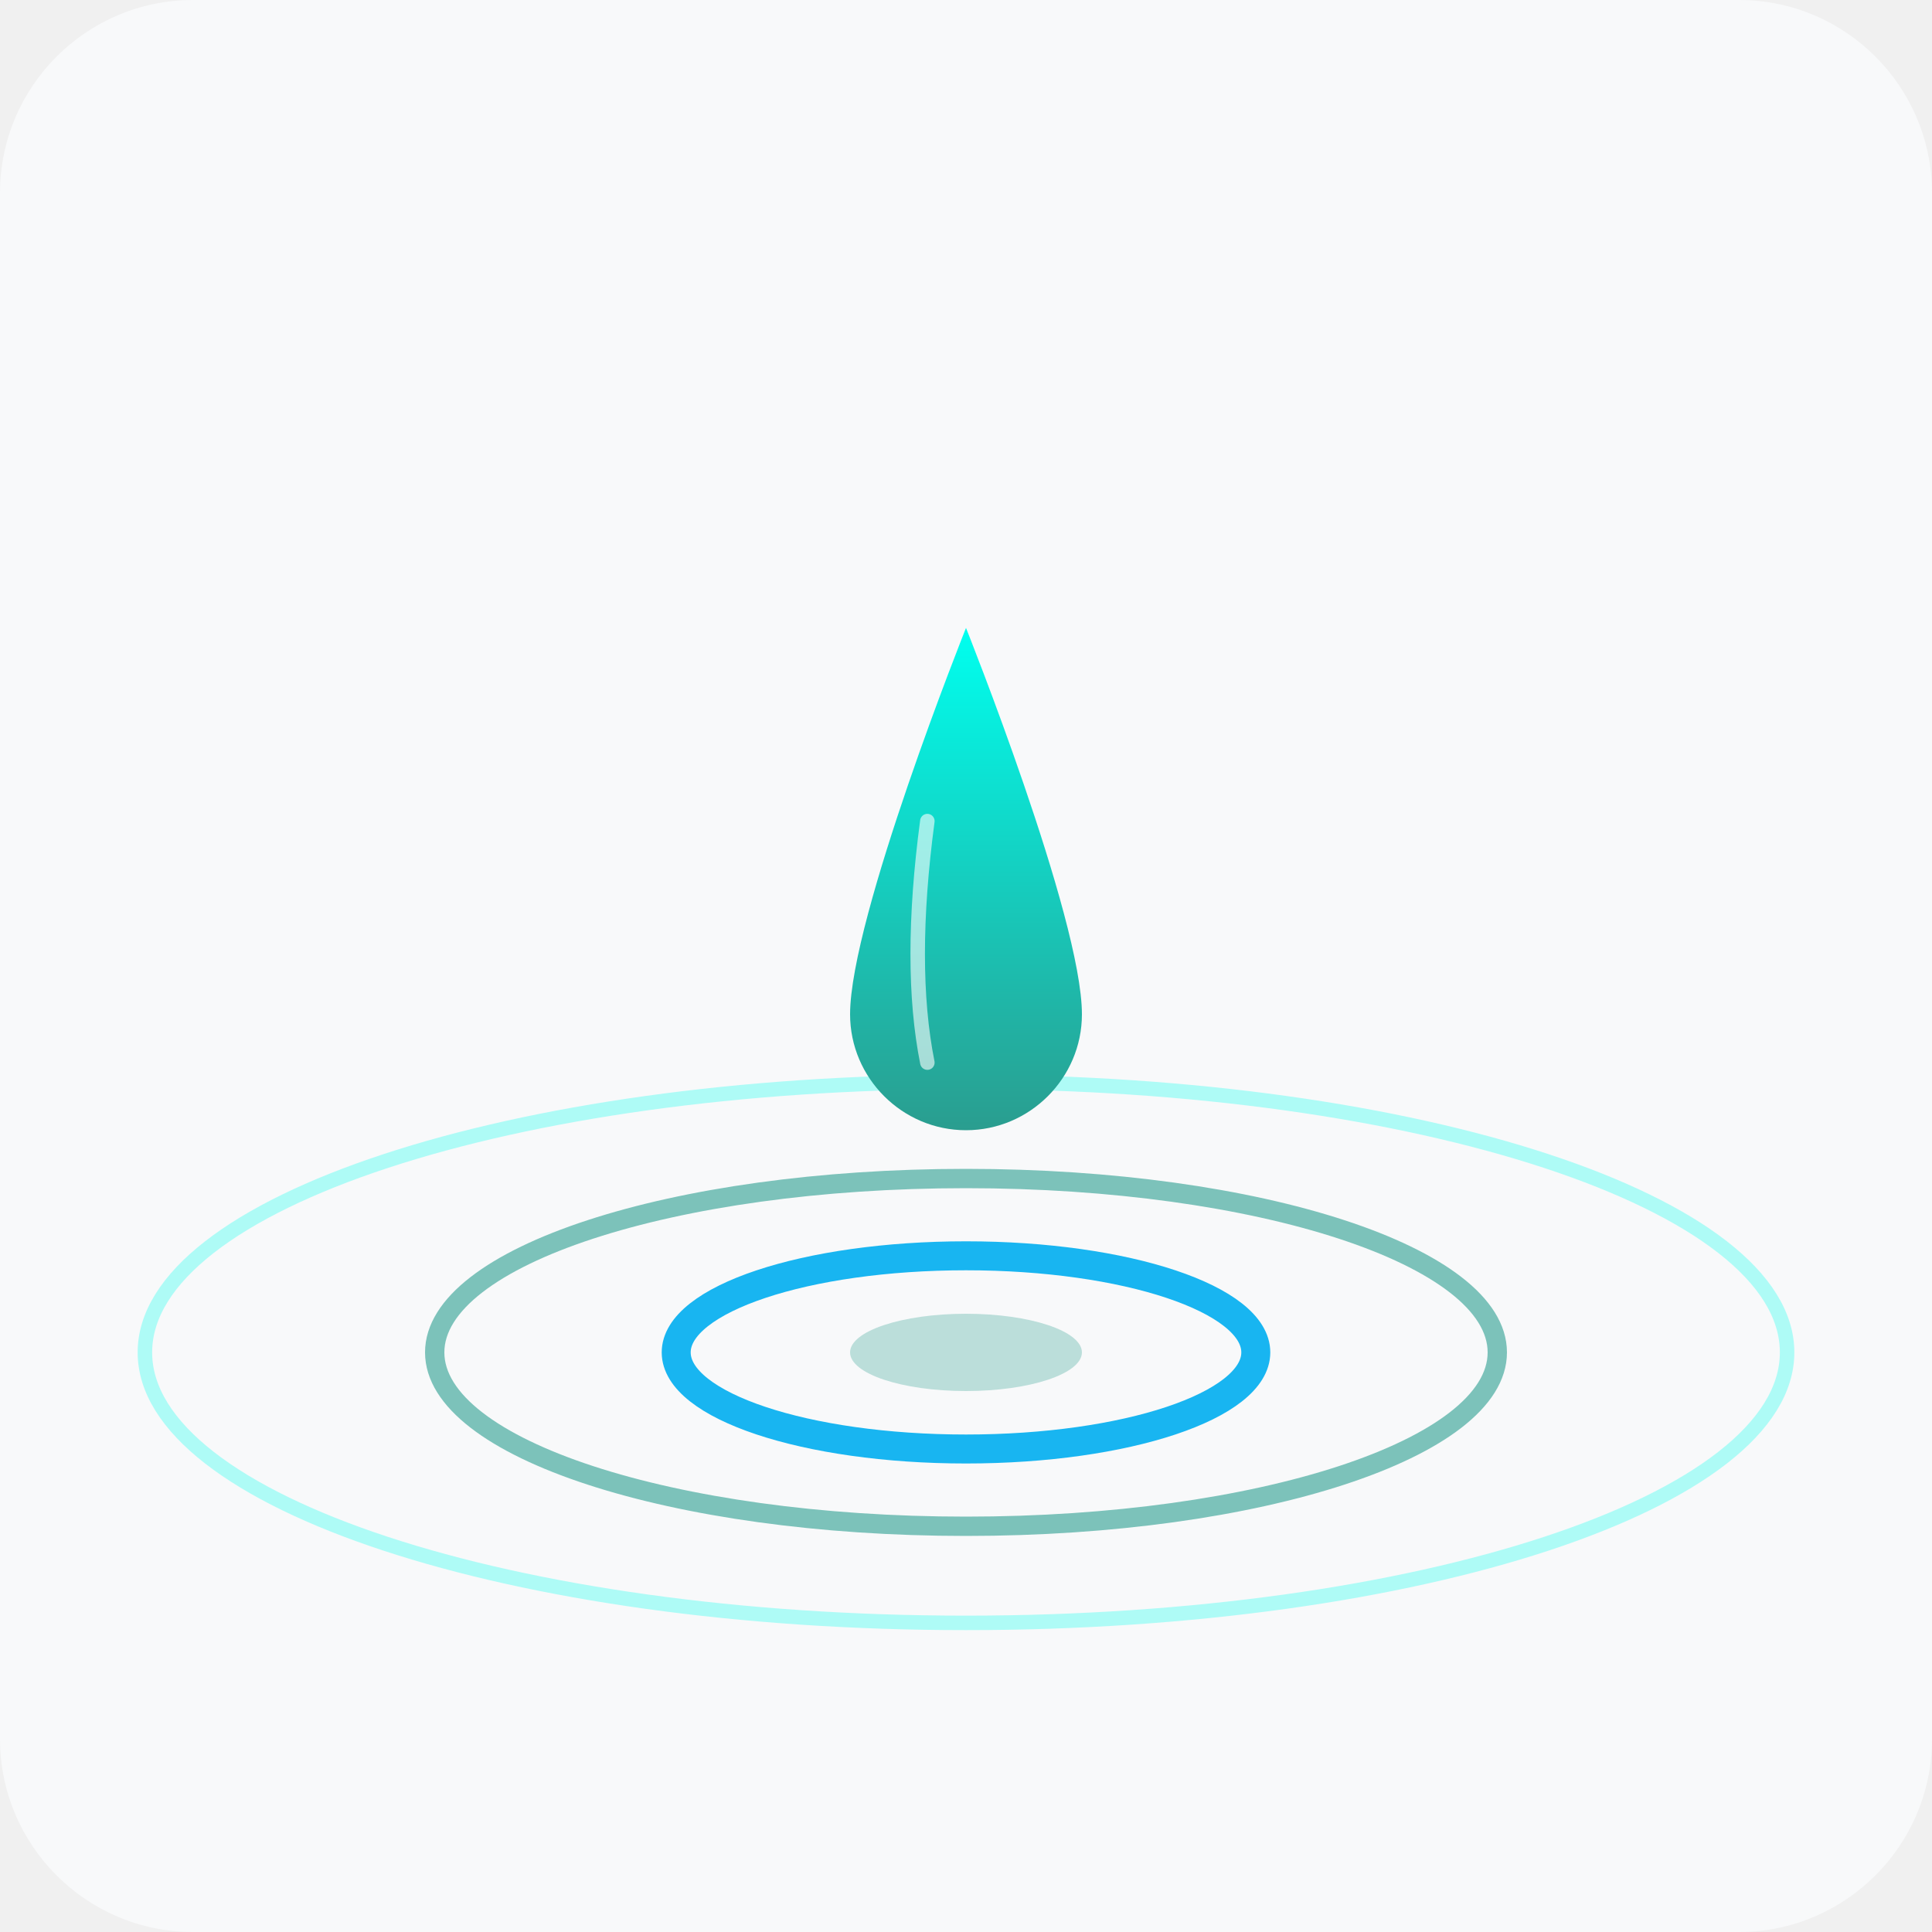
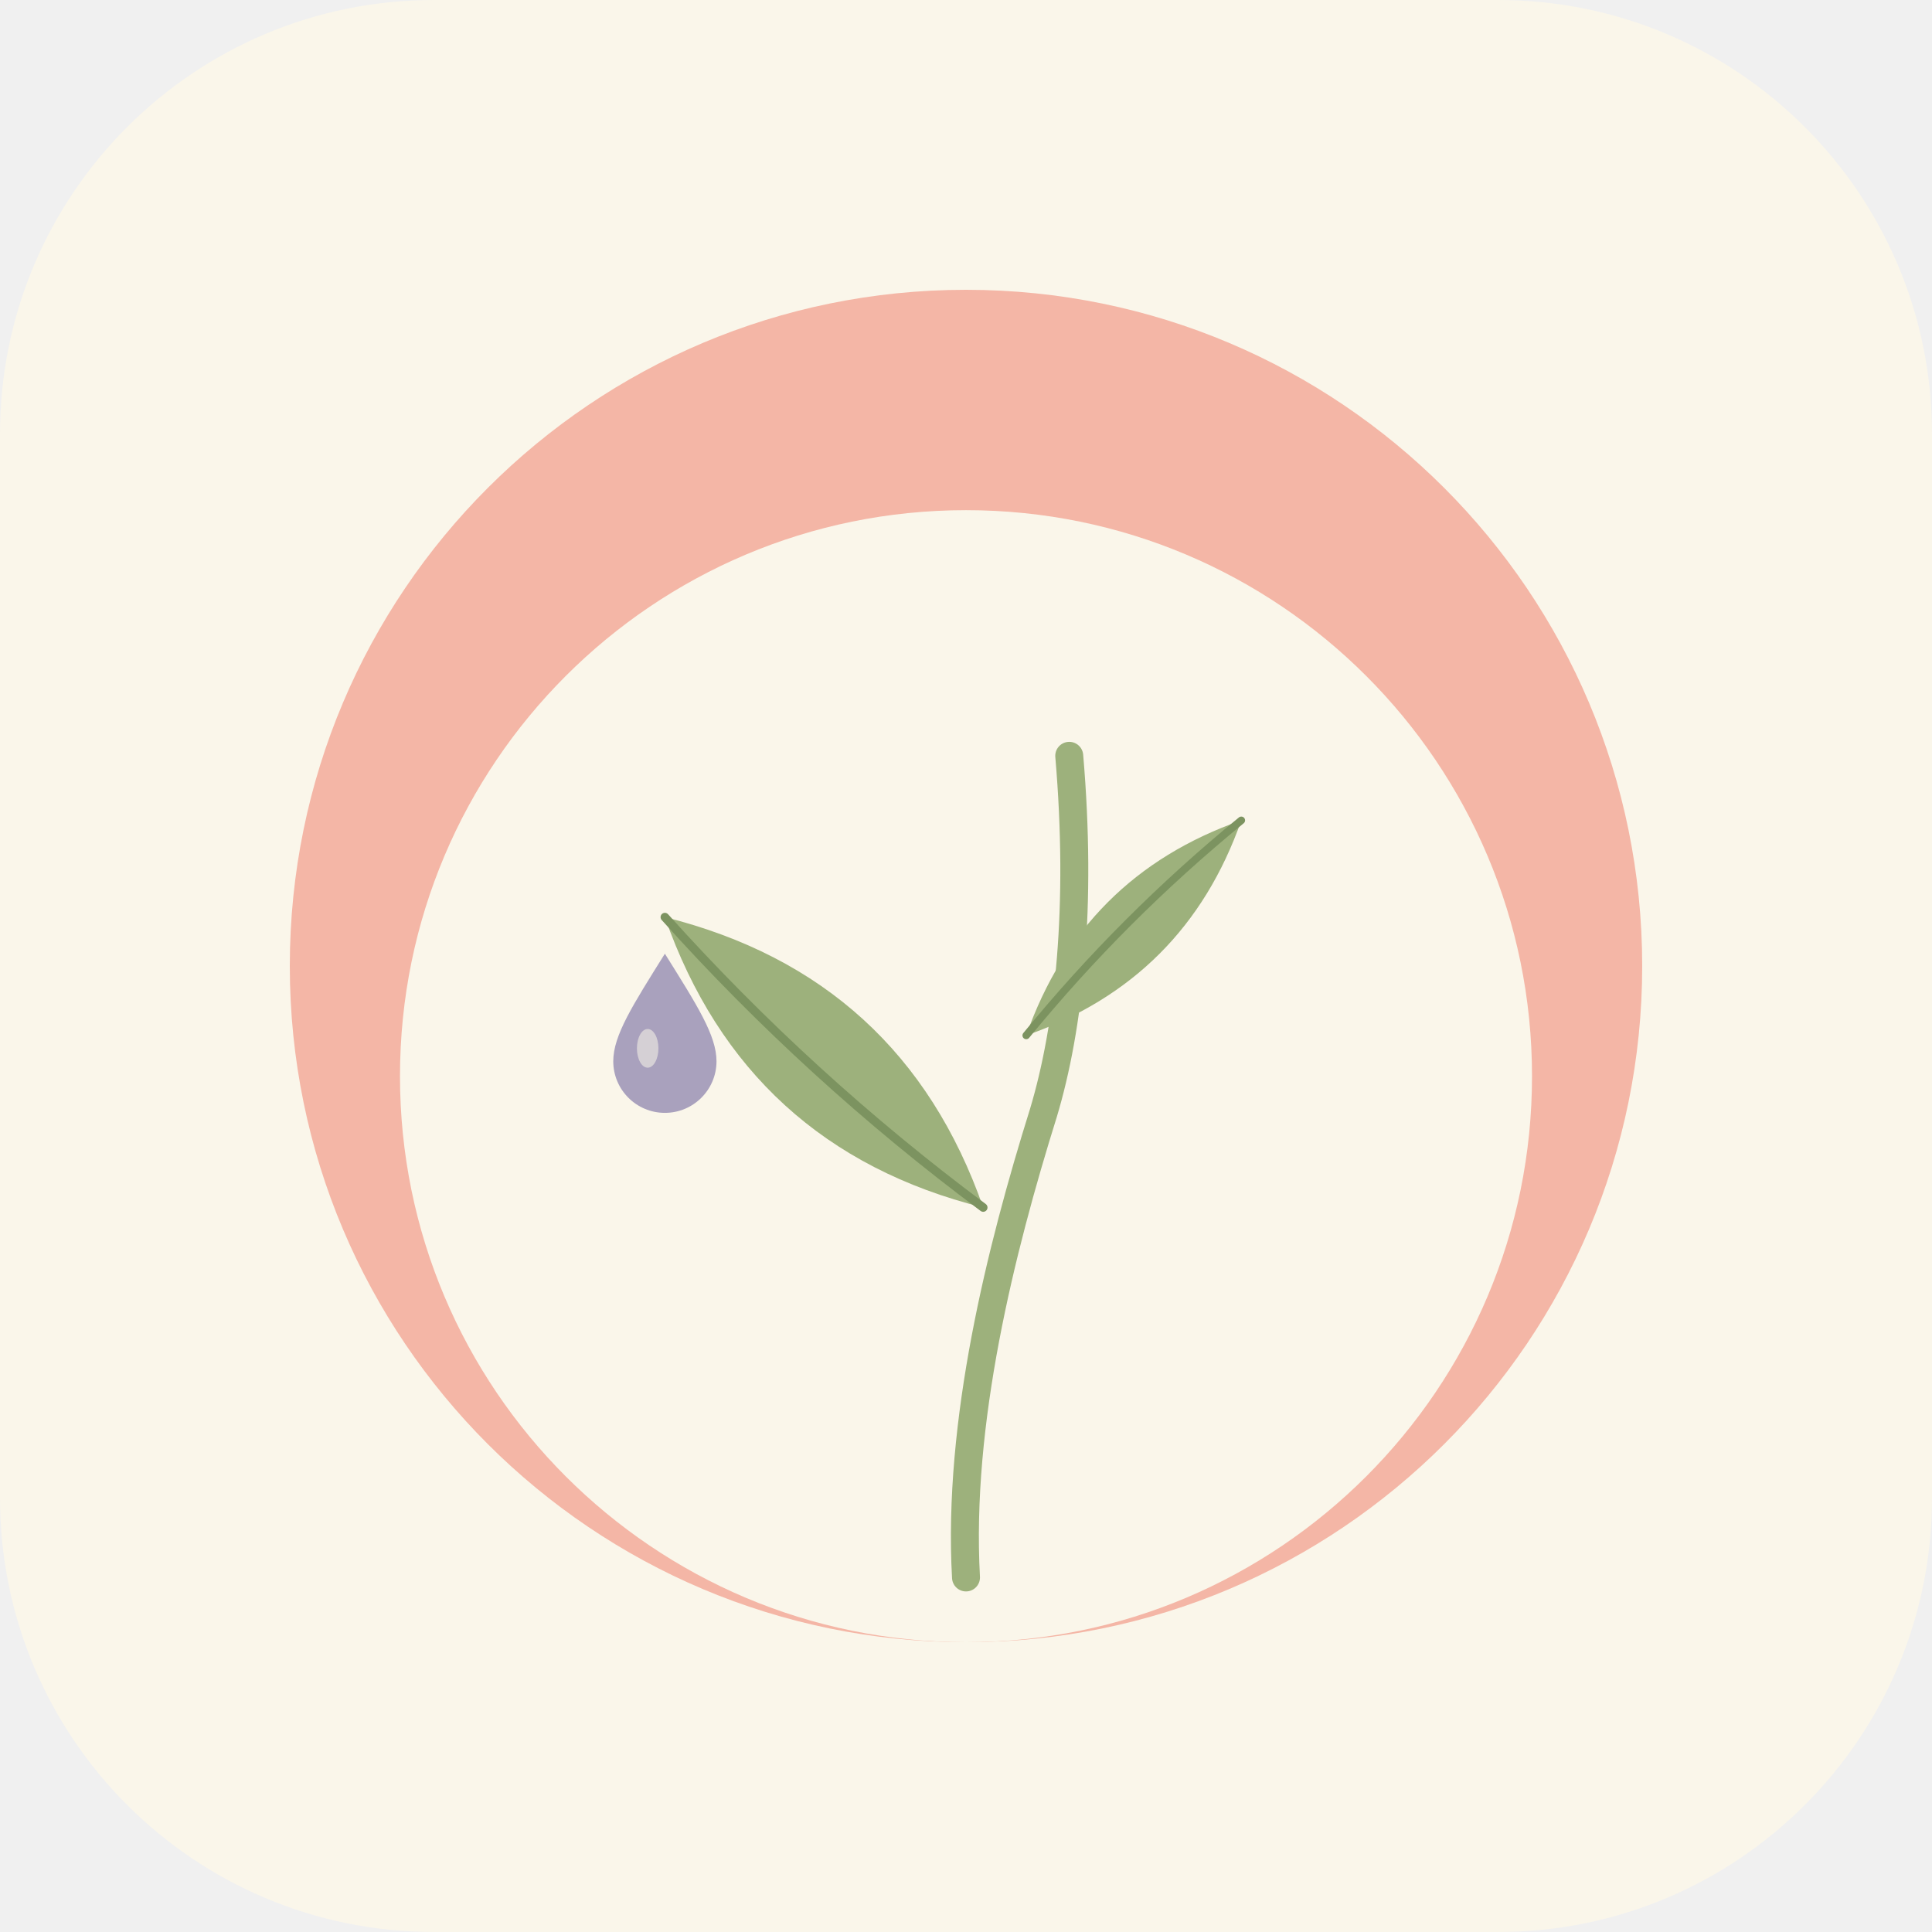
- <svg xmlns="http://www.w3.org/2000/svg" viewBox="0 0 200 200" role="img" aria-label="Enseada">
-   <rect width="200" height="200" fill="#F8F9FA" rx="20" />
-   <defs>
-     <linearGradient id="dropGrad" x1="0%" y1="0%" x2="0%" y2="100%">
-       <stop offset="0%" stop-color="#00FFEF" />
-       <stop offset="100%" stop-color="#2A9D8F" />
-     </linearGradient>
-   </defs>
-   <ellipse cx="100" cy="140" rx="12" ry="4" fill="#2A9D8F" opacity="0.3" />
-   <ellipse cx="100" cy="140" rx="30" ry="10" fill="none" stroke="#00AEEF" stroke-width="3" opacity="0.9" />
-   <ellipse cx="100" cy="140" rx="55" ry="18" fill="none" stroke="#2A9D8F" stroke-width="2" opacity="0.6" />
-   <ellipse cx="100" cy="140" rx="85" ry="28" fill="none" stroke="#00FFEF" stroke-width="1.5" opacity="0.3" />
-   <path d="M100 65 C100 65, 112 95, 112 105 C112 111.6 106.6 117 100 117 C93.4 117 88 111.6 88 105 C88 95, 100 65, 100 65 Z" fill="url(#dropGrad)" />
-   <path d="M96 85 Q94 100 96 110" fill="none" stroke="#FFFFFF" stroke-width="1.5" stroke-linecap="round" opacity="0.6" />
+ <svg xmlns="http://www.w3.org/2000/svg" viewBox="0 0 1024 1024" width="1024" height="1024" role="img" aria-label="Enseada">
+   <rect width="1024" height="1024" rx="230" fill="#FAF6EA" />
+   <circle cx="512" cy="512" r="358.4" fill="#F4B6A6" />
+   <circle cx="512" cy="570.4" r="300" fill="#FAF6EA" />
+   <g transform="translate(512 640) scale(1.14) translate(-512 -640)">
+     <path d="M512,812 C508,740 528,660 548,596 C560,556 566,500 560,430" fill="none" stroke="#9DB17C" stroke-width="13" stroke-linecap="round" />
+     <path d="M520,640 Q482.4,532.6 372,505 Q409.6,612.4 520,640 Z" fill="#9DB17C" />
+     <path d="M520,640 Q439.3,579.9 372,505" fill="none" stroke="#7C9360" stroke-width="4" stroke-linecap="round" />
+     <path d="M540,560 Q614.0,534.0 640,460 Q566.0,486.0 540,560 Z" fill="#9DB17C" />
+     <path d="M540,560 Q585.0,505.0 640,460" fill="none" stroke="#7C9360" stroke-width="3.5" stroke-linecap="round" />
+     <path d="M372,522 C387,546 396,560 396,572 A24,24 0 1 1 348,572 C348,560 357,546 372,522 Z" fill="#A9A1BD" />
+     <ellipse cx="364" cy="566" rx="5" ry="9" fill="#FAF6EA" opacity="0.55" />
+   </g>
</svg>
